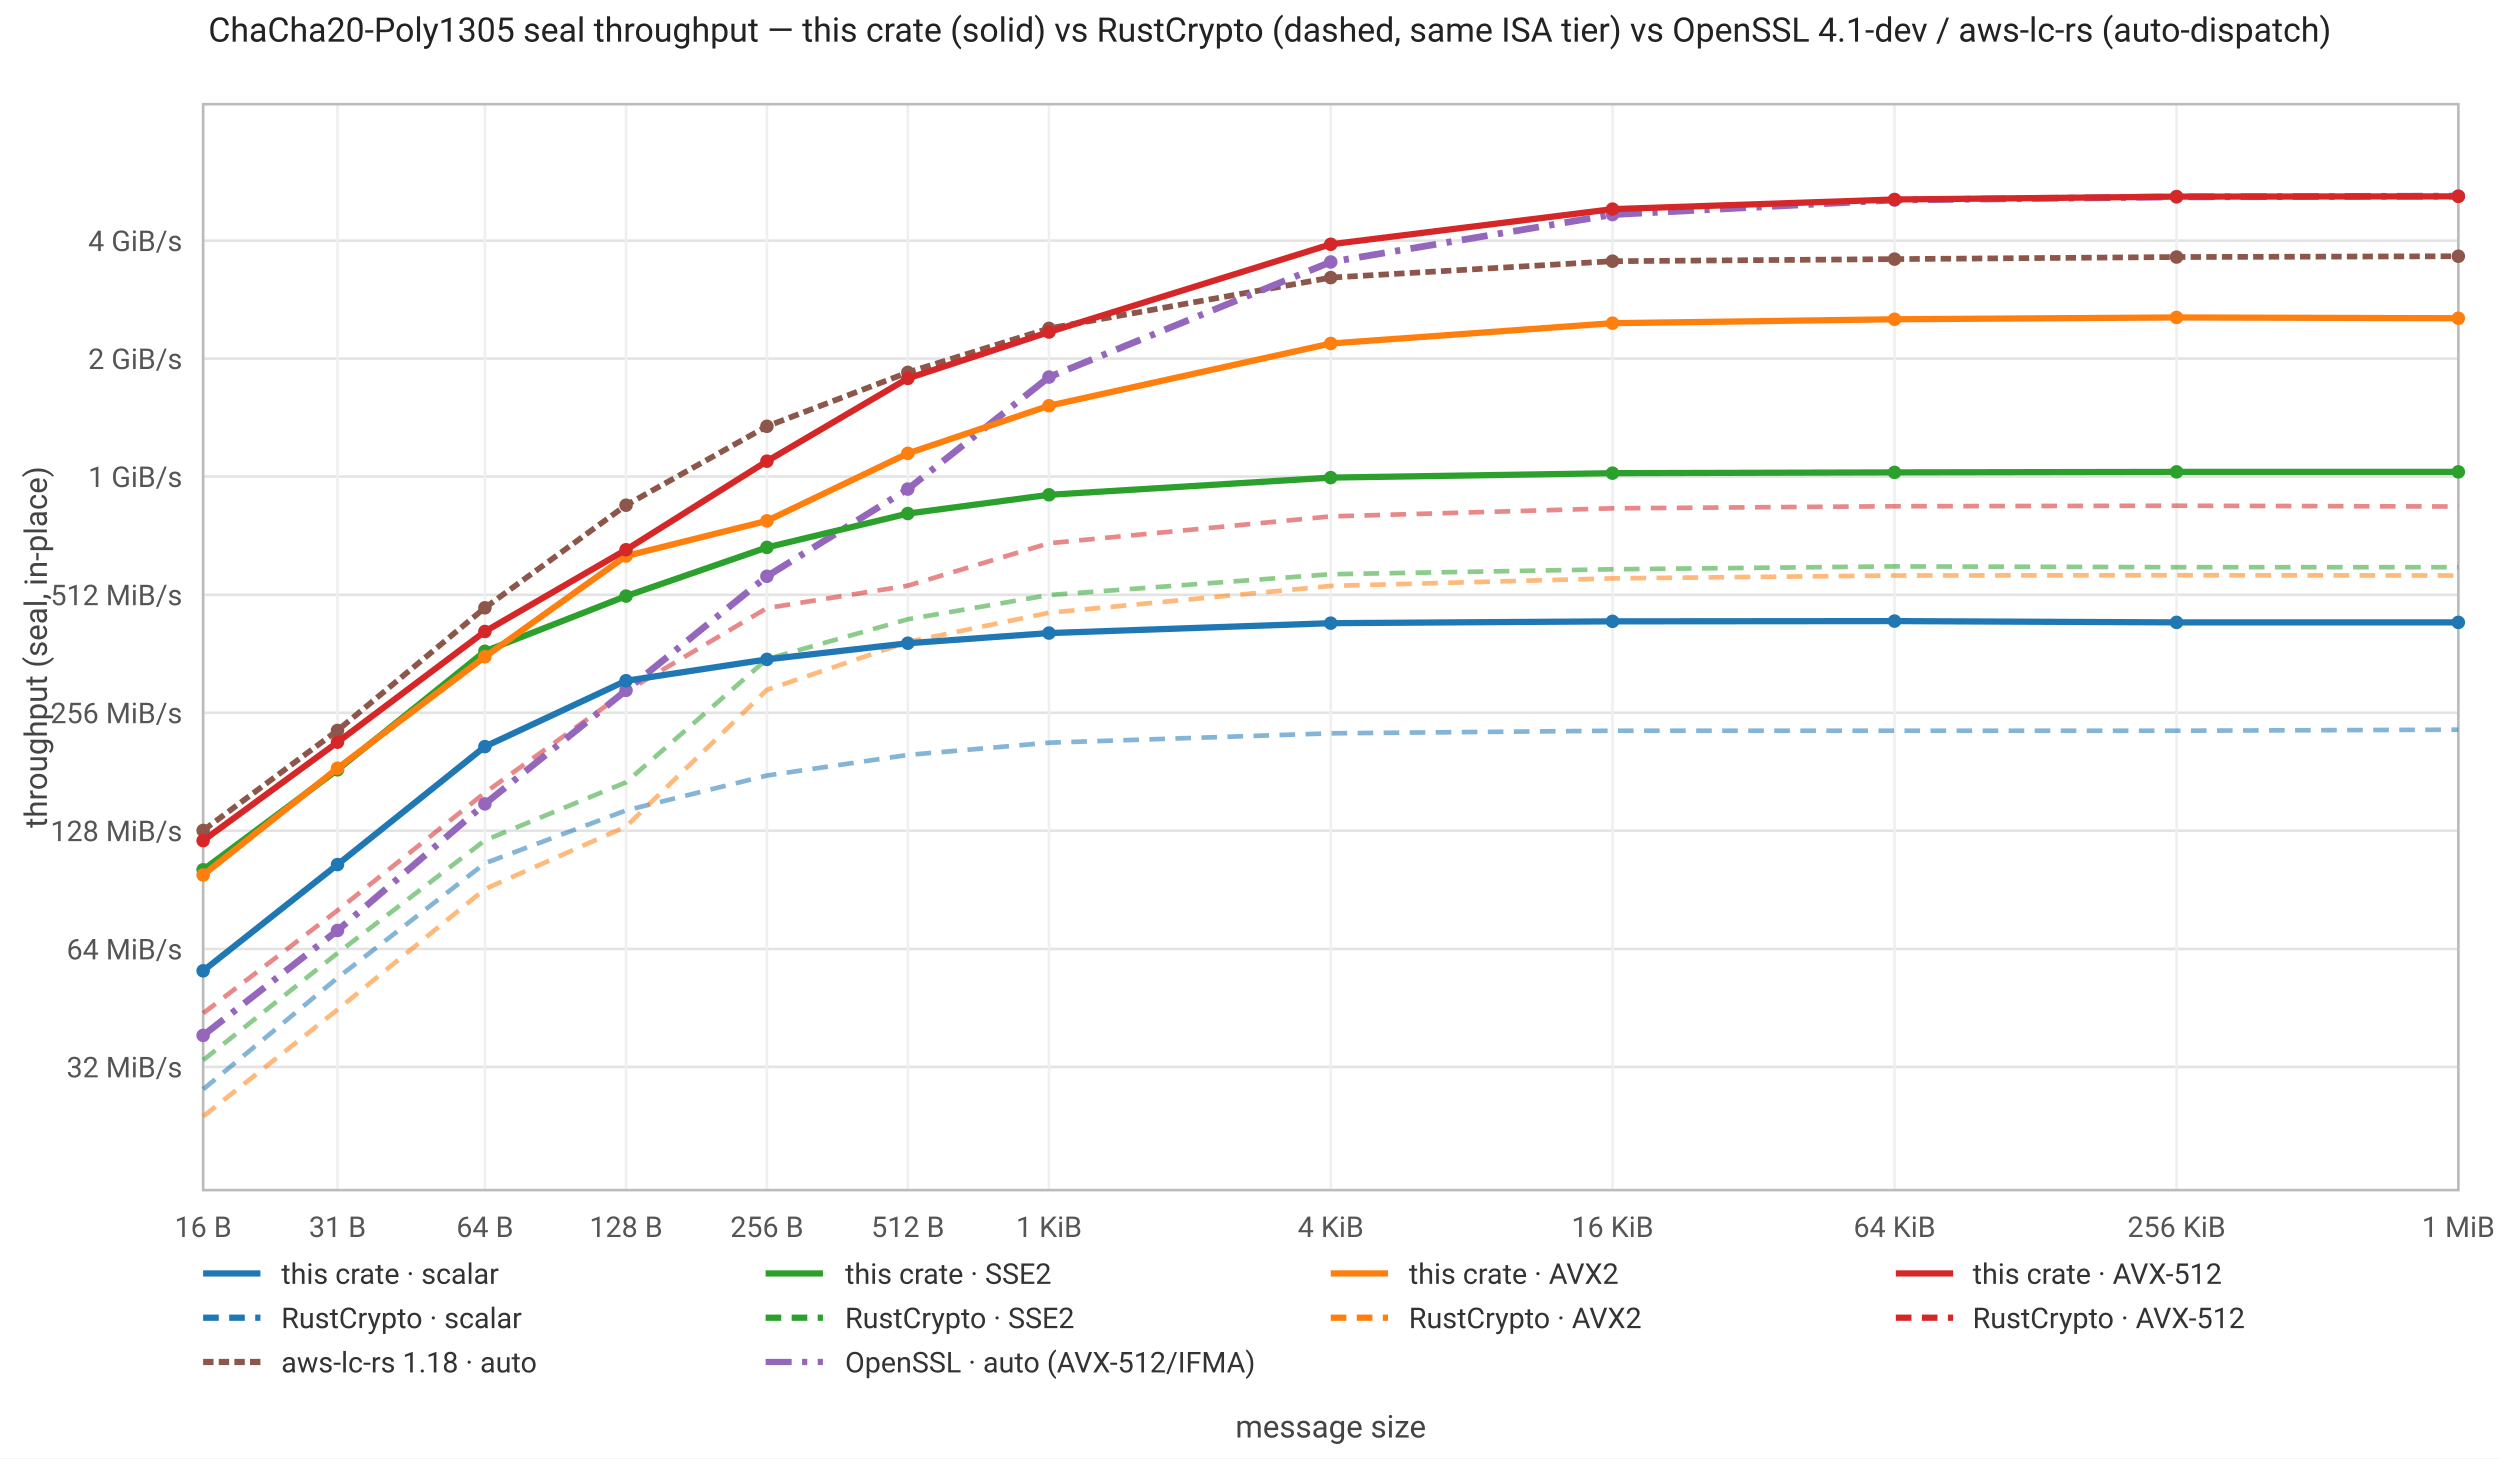
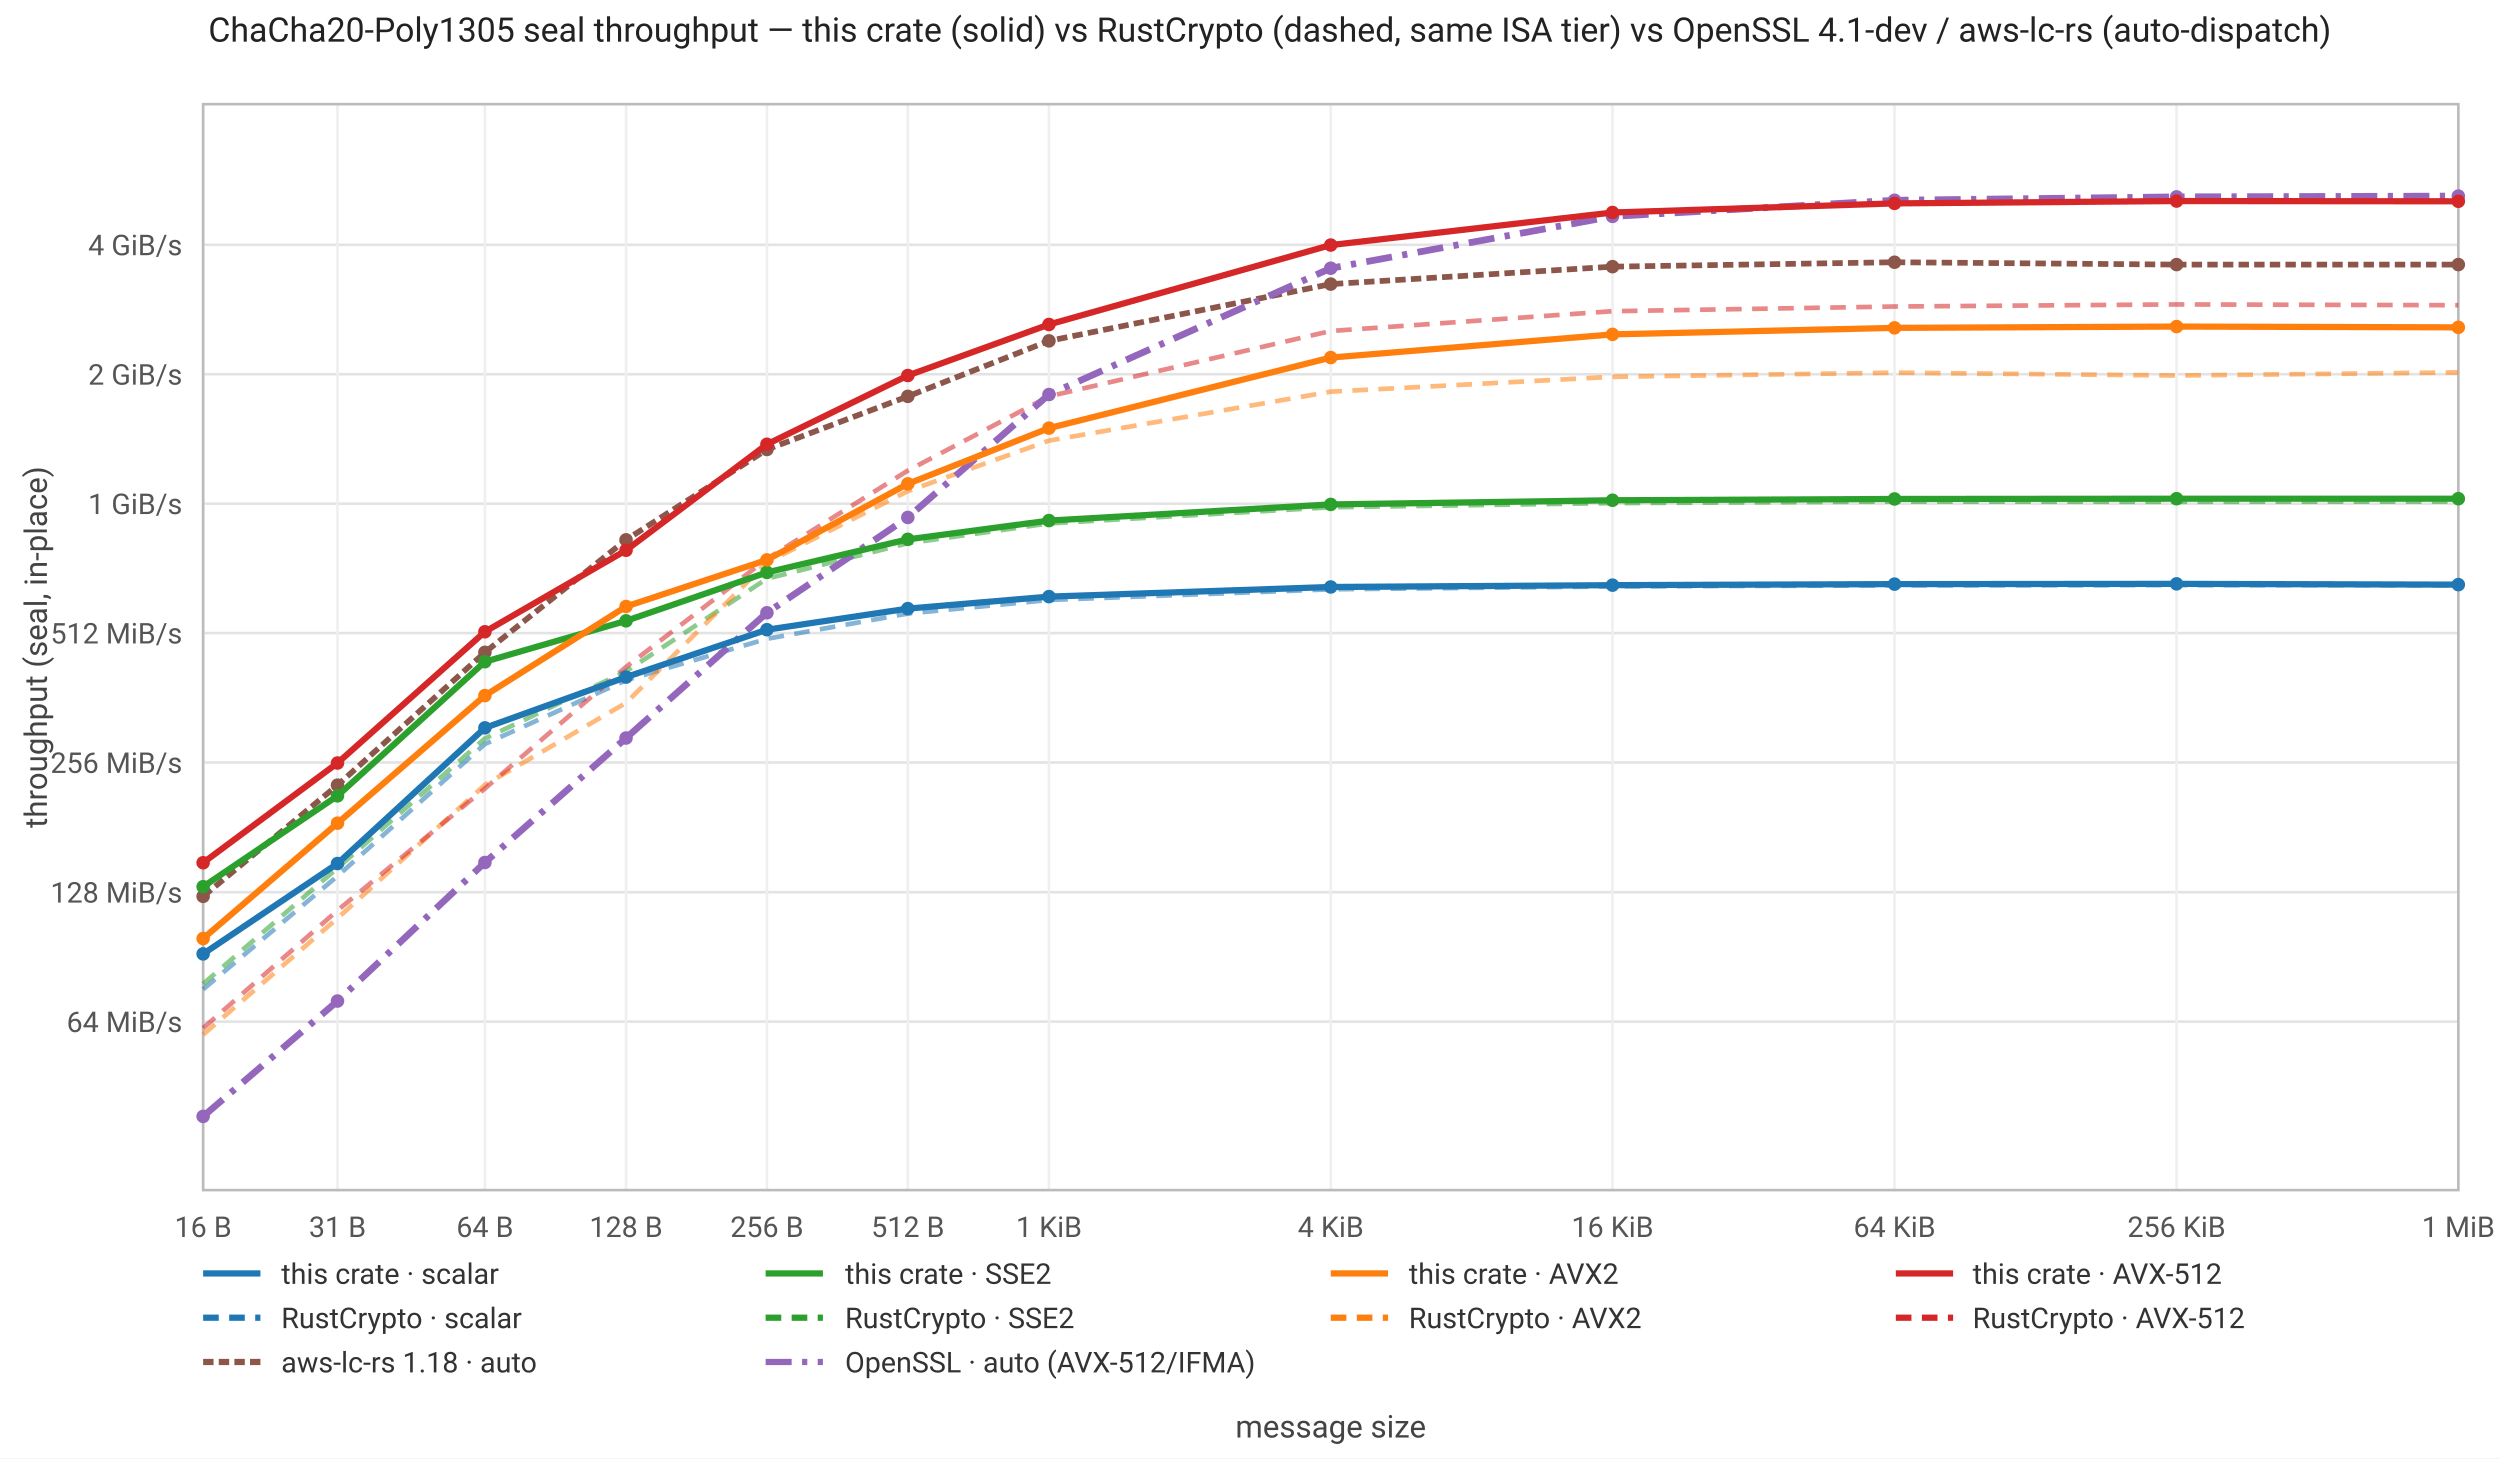
<svg xmlns="http://www.w3.org/2000/svg" width="960" height="560" viewBox="0 0 960 560">
  <rect width="960" height="560" fill="white" />
  <text x="80.0" y="16.0" font-size="13" text-anchor="start" fill="#222" font-family="system-ui,-apple-system,Segoe UI,Roboto,sans-serif">ChaCha20-Poly1305 seal throughput — this crate (solid) vs RustCrypto (dashed, same ISA tier) vs OpenSSL 4.1-dev / aws-lc-rs (auto-dispatch)</text>
  <line x1="78" y1="489" x2="100" y2="489" stroke="#1f77b4" stroke-width="2.4" />
  <text x="108.0" y="493.0" font-size="11.0" text-anchor="start" fill="#333" font-family="system-ui,-apple-system,Segoe UI,Roboto,sans-serif">this crate · scalar</text>
  <line x1="294" y1="489" x2="316" y2="489" stroke="#2ca02c" stroke-width="2.4" />
  <text x="324.5" y="493.0" font-size="11.0" text-anchor="start" fill="#333" font-family="system-ui,-apple-system,Segoe UI,Roboto,sans-serif">this crate · SSE2</text>
  <line x1="511" y1="489" x2="533" y2="489" stroke="#ff7f0e" stroke-width="2.4" />
  <text x="541.0" y="493.0" font-size="11.0" text-anchor="start" fill="#333" font-family="system-ui,-apple-system,Segoe UI,Roboto,sans-serif">this crate · AVX2</text>
  <line x1="728" y1="489" x2="750" y2="489" stroke="#d62728" stroke-width="2.4" />
  <text x="757.5" y="493.0" font-size="11.0" text-anchor="start" fill="#333" font-family="system-ui,-apple-system,Segoe UI,Roboto,sans-serif">this crate · AVX-512</text>
  <line x1="78" y1="506" x2="100" y2="506" stroke="#1f77b4" stroke-width="2.4" stroke-dasharray="6 4" />
  <text x="108.0" y="510.0" font-size="11.0" text-anchor="start" fill="#333" font-family="system-ui,-apple-system,Segoe UI,Roboto,sans-serif">RustCrypto · scalar</text>
  <line x1="294" y1="506" x2="316" y2="506" stroke="#2ca02c" stroke-width="2.4" stroke-dasharray="6 4" />
  <text x="324.5" y="510.0" font-size="11.0" text-anchor="start" fill="#333" font-family="system-ui,-apple-system,Segoe UI,Roboto,sans-serif">RustCrypto · SSE2</text>
  <line x1="511" y1="506" x2="533" y2="506" stroke="#ff7f0e" stroke-width="2.4" stroke-dasharray="6 4" />
  <text x="541.0" y="510.0" font-size="11.0" text-anchor="start" fill="#333" font-family="system-ui,-apple-system,Segoe UI,Roboto,sans-serif">RustCrypto · AVX2</text>
  <line x1="728" y1="506" x2="750" y2="506" stroke="#d62728" stroke-width="2.4" stroke-dasharray="6 4" />
  <text x="757.5" y="510.0" font-size="11.0" text-anchor="start" fill="#333" font-family="system-ui,-apple-system,Segoe UI,Roboto,sans-serif">RustCrypto · AVX-512</text>
  <line x1="78" y1="523" x2="100" y2="523" stroke="#8c564b" stroke-width="2.4" stroke-dasharray="4 2" />
  <text x="108.0" y="527.0" font-size="11.0" text-anchor="start" fill="#333" font-family="system-ui,-apple-system,Segoe UI,Roboto,sans-serif">aws-lc-rs 1.18 · auto</text>
  <line x1="294" y1="523" x2="316" y2="523" stroke="#9467bd" stroke-width="2.4" stroke-dasharray="10 4 2 4" />
  <text x="324.5" y="527.0" font-size="11.0" text-anchor="start" fill="#333" font-family="system-ui,-apple-system,Segoe UI,Roboto,sans-serif">OpenSSL · auto (AVX-512/IFMA)</text>
-   <line x1="78" y1="409.7" x2="944" y2="409.7" stroke="#e3e3e3" stroke-width="1" />
-   <text x="70.0" y="413.7" font-size="11" text-anchor="end" fill="#555" font-family="system-ui,-apple-system,Segoe UI,Roboto,sans-serif">32 MiB/s</text>
-   <line x1="78" y1="364.4" x2="944" y2="364.4" stroke="#e3e3e3" stroke-width="1" />
-   <text x="70.0" y="368.4" font-size="11" text-anchor="end" fill="#555" font-family="system-ui,-apple-system,Segoe UI,Roboto,sans-serif">64 MiB/s</text>
-   <line x1="78" y1="319.0" x2="944" y2="319.0" stroke="#e3e3e3" stroke-width="1" />
-   <text x="70.0" y="323.0" font-size="11" text-anchor="end" fill="#555" font-family="system-ui,-apple-system,Segoe UI,Roboto,sans-serif">128 MiB/s</text>
-   <line x1="78" y1="273.7" x2="944" y2="273.7" stroke="#e3e3e3" stroke-width="1" />
-   <text x="70.0" y="277.7" font-size="11" text-anchor="end" fill="#555" font-family="system-ui,-apple-system,Segoe UI,Roboto,sans-serif">256 MiB/s</text>
-   <line x1="78" y1="228.4" x2="944" y2="228.4" stroke="#e3e3e3" stroke-width="1" />
-   <text x="70.0" y="232.4" font-size="11" text-anchor="end" fill="#555" font-family="system-ui,-apple-system,Segoe UI,Roboto,sans-serif">512 MiB/s</text>
-   <line x1="78" y1="183.0" x2="944" y2="183.0" stroke="#e3e3e3" stroke-width="1" />
-   <text x="70.0" y="187.0" font-size="11" text-anchor="end" fill="#555" font-family="system-ui,-apple-system,Segoe UI,Roboto,sans-serif">1 GiB/s</text>
-   <line x1="78" y1="137.7" x2="944" y2="137.7" stroke="#e3e3e3" stroke-width="1" />
-   <text x="70.0" y="141.7" font-size="11" text-anchor="end" fill="#555" font-family="system-ui,-apple-system,Segoe UI,Roboto,sans-serif">2 GiB/s</text>
-   <line x1="78" y1="92.4" x2="944" y2="92.4" stroke="#e3e3e3" stroke-width="1" />
-   <text x="70.0" y="96.4" font-size="11" text-anchor="end" fill="#555" font-family="system-ui,-apple-system,Segoe UI,Roboto,sans-serif">4 GiB/s</text>
+   <line x1="78" y1="392.3" x2="944" y2="392.3" stroke="#e3e3e3" stroke-width="1" />
+   <text x="70.0" y="396.3" font-size="11" text-anchor="end" fill="#555" font-family="system-ui,-apple-system,Segoe UI,Roboto,sans-serif">64 MiB/s</text>
+   <line x1="78" y1="342.6" x2="944" y2="342.6" stroke="#e3e3e3" stroke-width="1" />
+   <text x="70.0" y="346.6" font-size="11" text-anchor="end" fill="#555" font-family="system-ui,-apple-system,Segoe UI,Roboto,sans-serif">128 MiB/s</text>
+   <line x1="78" y1="292.8" x2="944" y2="292.8" stroke="#e3e3e3" stroke-width="1" />
+   <text x="70.0" y="296.8" font-size="11" text-anchor="end" fill="#555" font-family="system-ui,-apple-system,Segoe UI,Roboto,sans-serif">256 MiB/s</text>
+   <line x1="78" y1="243.1" x2="944" y2="243.1" stroke="#e3e3e3" stroke-width="1" />
+   <text x="70.0" y="247.1" font-size="11" text-anchor="end" fill="#555" font-family="system-ui,-apple-system,Segoe UI,Roboto,sans-serif">512 MiB/s</text>
+   <line x1="78" y1="193.4" x2="944" y2="193.4" stroke="#e3e3e3" stroke-width="1" />
+   <text x="70.0" y="197.4" font-size="11" text-anchor="end" fill="#555" font-family="system-ui,-apple-system,Segoe UI,Roboto,sans-serif">1 GiB/s</text>
+   <line x1="78" y1="143.7" x2="944" y2="143.7" stroke="#e3e3e3" stroke-width="1" />
+   <text x="70.0" y="147.7" font-size="11" text-anchor="end" fill="#555" font-family="system-ui,-apple-system,Segoe UI,Roboto,sans-serif">2 GiB/s</text>
+   <line x1="78" y1="94.0" x2="944" y2="94.0" stroke="#e3e3e3" stroke-width="1" />
+   <text x="70.0" y="98.0" font-size="11" text-anchor="end" fill="#555" font-family="system-ui,-apple-system,Segoe UI,Roboto,sans-serif">4 GiB/s</text>
  <line x1="78.0" y1="40" x2="78.0" y2="457" stroke="#efefef" stroke-width="1" />
  <text x="78.0" y="475.0" font-size="11" text-anchor="middle" fill="#555" font-family="system-ui,-apple-system,Segoe UI,Roboto,sans-serif">16 B</text>
  <line x1="129.6" y1="40" x2="129.6" y2="457" stroke="#efefef" stroke-width="1" />
  <text x="129.6" y="475.0" font-size="11" text-anchor="middle" fill="#555" font-family="system-ui,-apple-system,Segoe UI,Roboto,sans-serif">31 B</text>
  <line x1="186.2" y1="40" x2="186.2" y2="457" stroke="#efefef" stroke-width="1" />
  <text x="186.2" y="475.0" font-size="11" text-anchor="middle" fill="#555" font-family="system-ui,-apple-system,Segoe UI,Roboto,sans-serif">64 B</text>
  <line x1="240.4" y1="40" x2="240.4" y2="457" stroke="#efefef" stroke-width="1" />
  <text x="240.4" y="475.0" font-size="11" text-anchor="middle" fill="#555" font-family="system-ui,-apple-system,Segoe UI,Roboto,sans-serif">128 B</text>
  <line x1="294.5" y1="40" x2="294.5" y2="457" stroke="#efefef" stroke-width="1" />
  <text x="294.5" y="475.0" font-size="11" text-anchor="middle" fill="#555" font-family="system-ui,-apple-system,Segoe UI,Roboto,sans-serif">256 B</text>
  <line x1="348.6" y1="40" x2="348.6" y2="457" stroke="#efefef" stroke-width="1" />
  <text x="348.6" y="475.0" font-size="11" text-anchor="middle" fill="#555" font-family="system-ui,-apple-system,Segoe UI,Roboto,sans-serif">512 B</text>
  <line x1="402.8" y1="40" x2="402.8" y2="457" stroke="#efefef" stroke-width="1" />
  <text x="402.8" y="475.0" font-size="11" text-anchor="middle" fill="#555" font-family="system-ui,-apple-system,Segoe UI,Roboto,sans-serif">1 KiB</text>
  <line x1="511.0" y1="40" x2="511.0" y2="457" stroke="#efefef" stroke-width="1" />
  <text x="511.0" y="475.0" font-size="11" text-anchor="middle" fill="#555" font-family="system-ui,-apple-system,Segoe UI,Roboto,sans-serif">4 KiB</text>
  <line x1="619.2" y1="40" x2="619.2" y2="457" stroke="#efefef" stroke-width="1" />
  <text x="619.2" y="475.0" font-size="11" text-anchor="middle" fill="#555" font-family="system-ui,-apple-system,Segoe UI,Roboto,sans-serif">16 KiB</text>
  <line x1="727.5" y1="40" x2="727.5" y2="457" stroke="#efefef" stroke-width="1" />
  <text x="727.5" y="475.0" font-size="11" text-anchor="middle" fill="#555" font-family="system-ui,-apple-system,Segoe UI,Roboto,sans-serif">64 KiB</text>
  <line x1="835.8" y1="40" x2="835.8" y2="457" stroke="#efefef" stroke-width="1" />
  <text x="835.8" y="475.0" font-size="11" text-anchor="middle" fill="#555" font-family="system-ui,-apple-system,Segoe UI,Roboto,sans-serif">256 KiB</text>
  <line x1="944.0" y1="40" x2="944.0" y2="457" stroke="#efefef" stroke-width="1" />
  <text x="944.0" y="475.0" font-size="11" text-anchor="middle" fill="#555" font-family="system-ui,-apple-system,Segoe UI,Roboto,sans-serif">1 MiB</text>
  <rect x="78" y="40" width="866" height="417" fill="none" stroke="#bbb" />
  <text x="511.0" y="552.0" font-size="12" text-anchor="middle" fill="#444" font-family="system-ui,-apple-system,Segoe UI,Roboto,sans-serif">message size</text>
  <text x="18.0" y="248.5" font-size="12" text-anchor="middle" fill="#444" font-family="system-ui,-apple-system,Segoe UI,Roboto,sans-serif" transform="rotate(-90 18 248.5)">throughput (seal, in-place)</text>
-   <polyline points="78.0,418.3 129.6,375.5 186.2,331.5 240.4,311.2 294.5,297.8 348.6,289.9 402.8,285.2 511.0,281.6 619.2,280.6 727.5,280.6 835.8,280.6 944.0,280.2" fill="none" stroke="#1f77b4" stroke-width="1.8" stroke-dasharray="6 4" opacity="0.55" />
-   <polyline points="78.0,407.1 129.6,366.0 186.2,322.7 240.4,300.4 294.5,253.1 348.6,237.8 402.8,228.5 511.0,220.5 619.2,218.6 727.5,217.5 835.8,217.8 944.0,217.8" fill="none" stroke="#2ca02c" stroke-width="1.8" stroke-dasharray="6 4" opacity="0.55" />
-   <polyline points="78.0,428.7 129.6,387.7 186.2,341.4 240.4,317.4 294.5,264.9 348.6,246.5 402.8,235.3 511.0,225.0 619.2,222.1 727.5,221.0 835.8,220.9 944.0,221.0" fill="none" stroke="#ff7f0e" stroke-width="1.8" stroke-dasharray="6 4" opacity="0.55" />
-   <polyline points="78.0,389.1 129.6,349.6 186.2,304.4 240.4,265.5 294.5,233.5 348.6,224.9 402.8,208.6 511.0,198.3 619.2,195.2 727.5,194.4 835.8,194.2 944.0,194.5" fill="none" stroke="#d62728" stroke-width="1.8" stroke-dasharray="6 4" opacity="0.55" />
-   <polyline points="78.0,318.9 129.6,280.5 186.2,233.4 240.4,194.0 294.5,163.7 348.6,143.0 402.8,126.1 511.0,106.6 619.2,100.3 727.5,99.5 835.8,98.7 944.0,98.4" fill="none" stroke="#8c564b" stroke-width="2.2" stroke-dasharray="4 2" opacity="1.0" />
-   <circle cx="78.0" cy="318.9" r="2.6" fill="#8c564b" opacity="1.0" />
-   <circle cx="129.6" cy="280.5" r="2.6" fill="#8c564b" opacity="1.0" />
-   <circle cx="186.2" cy="233.4" r="2.6" fill="#8c564b" opacity="1.0" />
-   <circle cx="240.4" cy="194.0" r="2.6" fill="#8c564b" opacity="1.0" />
-   <circle cx="294.5" cy="163.7" r="2.6" fill="#8c564b" opacity="1.0" />
-   <circle cx="348.6" cy="143.0" r="2.6" fill="#8c564b" opacity="1.0" />
-   <circle cx="402.8" cy="126.1" r="2.6" fill="#8c564b" opacity="1.0" />
-   <circle cx="511.0" cy="106.6" r="2.6" fill="#8c564b" opacity="1.0" />
-   <circle cx="619.2" cy="100.3" r="2.6" fill="#8c564b" opacity="1.0" />
-   <circle cx="727.5" cy="99.5" r="2.6" fill="#8c564b" opacity="1.0" />
-   <circle cx="835.8" cy="98.7" r="2.6" fill="#8c564b" opacity="1.0" />
-   <circle cx="944.0" cy="98.4" r="2.6" fill="#8c564b" opacity="1.0" />
-   <polyline points="78.0,397.6 129.6,357.3 186.2,308.7 240.4,265.1 294.5,221.3 348.6,187.8 402.8,144.8 511.0,100.6 619.2,82.4 727.5,76.8 835.8,75.6 944.0,75.3" fill="none" stroke="#9467bd" stroke-width="2.6" stroke-dasharray="10 4 2 4" opacity="1.0" />
-   <circle cx="78.0" cy="397.6" r="2.6" fill="#9467bd" opacity="1.0" />
-   <circle cx="129.6" cy="357.3" r="2.6" fill="#9467bd" opacity="1.0" />
-   <circle cx="186.2" cy="308.7" r="2.6" fill="#9467bd" opacity="1.0" />
-   <circle cx="240.4" cy="265.1" r="2.6" fill="#9467bd" opacity="1.0" />
-   <circle cx="294.5" cy="221.3" r="2.6" fill="#9467bd" opacity="1.0" />
-   <circle cx="348.6" cy="187.8" r="2.6" fill="#9467bd" opacity="1.0" />
-   <circle cx="402.8" cy="144.8" r="2.6" fill="#9467bd" opacity="1.0" />
-   <circle cx="511.0" cy="100.6" r="2.6" fill="#9467bd" opacity="1.0" />
-   <circle cx="619.2" cy="82.4" r="2.6" fill="#9467bd" opacity="1.0" />
-   <circle cx="727.5" cy="76.8" r="2.6" fill="#9467bd" opacity="1.0" />
+   <polyline points="78.0,379.9 129.6,336.4 186.2,285.7 240.4,261.2 294.5,245.3 348.6,235.6 402.8,230.4 511.0,226.3 619.2,225.2 727.5,224.8 835.8,224.7 944.0,224.7" fill="none" stroke="#1f77b4" stroke-width="1.8" stroke-dasharray="6 4" opacity="0.55" />
+   <polyline points="78.0,377.8 129.6,333.3 186.2,283.6 240.4,257.8 294.5,222.2 348.6,208.6 402.8,201.0 511.0,194.8 619.2,193.2 727.5,192.6 835.8,192.7 944.0,192.6" fill="none" stroke="#2ca02c" stroke-width="1.8" stroke-dasharray="6 4" opacity="0.55" />
+   <polyline points="78.0,397.3 129.6,352.6 186.2,301.4 240.4,269.9 294.5,216.0 348.6,188.6 402.8,169.2 511.0,150.4 619.2,144.7 727.5,143.1 835.8,144.2 944.0,143.0" fill="none" stroke="#ff7f0e" stroke-width="1.8" stroke-dasharray="6 4" opacity="0.55" />
+   <polyline points="78.0,394.8 129.6,349.6 186.2,302.8 240.4,256.1 294.5,214.6 348.6,180.7 402.8,152.2 511.0,127.1 619.2,119.5 727.5,117.7 835.8,116.9 944.0,117.2" fill="none" stroke="#d62728" stroke-width="1.8" stroke-dasharray="6 4" opacity="0.55" />
+   <polyline points="78.0,344.2 129.6,301.5 186.2,250.5 240.4,207.3 294.5,172.6 348.6,152.2 402.8,130.9 511.0,109.1 619.2,102.4 727.5,100.7 835.8,101.6 944.0,101.6" fill="none" stroke="#8c564b" stroke-width="2.2" stroke-dasharray="4 2" opacity="1.0" />
+   <circle cx="78.0" cy="344.2" r="2.6" fill="#8c564b" opacity="1.0" />
+   <circle cx="129.6" cy="301.5" r="2.6" fill="#8c564b" opacity="1.0" />
+   <circle cx="186.2" cy="250.5" r="2.6" fill="#8c564b" opacity="1.0" />
+   <circle cx="240.4" cy="207.3" r="2.6" fill="#8c564b" opacity="1.0" />
+   <circle cx="294.5" cy="172.6" r="2.6" fill="#8c564b" opacity="1.0" />
+   <circle cx="348.6" cy="152.2" r="2.6" fill="#8c564b" opacity="1.0" />
+   <circle cx="402.8" cy="130.9" r="2.6" fill="#8c564b" opacity="1.0" />
+   <circle cx="511.0" cy="109.1" r="2.6" fill="#8c564b" opacity="1.0" />
+   <circle cx="619.2" cy="102.4" r="2.6" fill="#8c564b" opacity="1.0" />
+   <circle cx="727.5" cy="100.7" r="2.6" fill="#8c564b" opacity="1.0" />
+   <circle cx="835.8" cy="101.6" r="2.6" fill="#8c564b" opacity="1.0" />
+   <circle cx="944.0" cy="101.6" r="2.6" fill="#8c564b" opacity="1.0" />
+   <polyline points="78.0,428.7 129.6,384.4 186.2,331.2 240.4,283.4 294.5,235.3 348.6,198.7 402.8,151.5 511.0,103.0 619.2,83.1 727.5,76.9 835.8,75.6 944.0,75.3" fill="none" stroke="#9467bd" stroke-width="2.6" stroke-dasharray="10 4 2 4" opacity="1.0" />
+   <circle cx="78.0" cy="428.7" r="2.6" fill="#9467bd" opacity="1.0" />
+   <circle cx="129.6" cy="384.4" r="2.6" fill="#9467bd" opacity="1.0" />
+   <circle cx="186.2" cy="331.2" r="2.6" fill="#9467bd" opacity="1.0" />
+   <circle cx="240.4" cy="283.4" r="2.6" fill="#9467bd" opacity="1.0" />
+   <circle cx="294.5" cy="235.3" r="2.6" fill="#9467bd" opacity="1.0" />
+   <circle cx="348.6" cy="198.7" r="2.6" fill="#9467bd" opacity="1.0" />
+   <circle cx="402.8" cy="151.5" r="2.6" fill="#9467bd" opacity="1.0" />
+   <circle cx="511.0" cy="103.0" r="2.6" fill="#9467bd" opacity="1.0" />
+   <circle cx="619.2" cy="83.1" r="2.6" fill="#9467bd" opacity="1.0" />
+   <circle cx="727.5" cy="76.9" r="2.6" fill="#9467bd" opacity="1.0" />
  <circle cx="835.8" cy="75.6" r="2.6" fill="#9467bd" opacity="1.0" />
  <circle cx="944.0" cy="75.3" r="2.6" fill="#9467bd" opacity="1.0" />
-   <polyline points="78.0,372.8 129.6,332.0 186.2,286.7 240.4,261.4 294.5,253.2 348.6,247.0 402.8,243.1 511.0,239.3 619.2,238.6 727.5,238.5 835.8,239.0 944.0,239.0" fill="none" stroke="#1f77b4" stroke-width="2.4" opacity="1.0" />
-   <circle cx="78.0" cy="372.8" r="2.6" fill="#1f77b4" opacity="1.0" />
-   <circle cx="129.6" cy="332.0" r="2.6" fill="#1f77b4" opacity="1.0" />
-   <circle cx="186.2" cy="286.7" r="2.6" fill="#1f77b4" opacity="1.0" />
-   <circle cx="240.4" cy="261.4" r="2.6" fill="#1f77b4" opacity="1.0" />
-   <circle cx="294.5" cy="253.2" r="2.6" fill="#1f77b4" opacity="1.0" />
-   <circle cx="348.6" cy="247.0" r="2.6" fill="#1f77b4" opacity="1.0" />
-   <circle cx="402.8" cy="243.1" r="2.6" fill="#1f77b4" opacity="1.0" />
-   <circle cx="511.0" cy="239.3" r="2.6" fill="#1f77b4" opacity="1.0" />
-   <circle cx="619.2" cy="238.6" r="2.6" fill="#1f77b4" opacity="1.0" />
-   <circle cx="727.5" cy="238.5" r="2.6" fill="#1f77b4" opacity="1.0" />
-   <circle cx="835.8" cy="239.0" r="2.6" fill="#1f77b4" opacity="1.0" />
-   <circle cx="944.0" cy="239.0" r="2.6" fill="#1f77b4" opacity="1.0" />
-   <polyline points="78.0,334.0 129.6,295.6 186.2,250.1 240.4,228.9 294.5,210.2 348.6,197.2 402.8,190.0 511.0,183.4 619.2,181.7 727.5,181.4 835.8,181.2 944.0,181.2" fill="none" stroke="#2ca02c" stroke-width="2.4" opacity="1.0" />
-   <circle cx="78.0" cy="334.0" r="2.6" fill="#2ca02c" opacity="1.0" />
-   <circle cx="129.6" cy="295.6" r="2.6" fill="#2ca02c" opacity="1.0" />
-   <circle cx="186.2" cy="250.1" r="2.6" fill="#2ca02c" opacity="1.0" />
-   <circle cx="240.4" cy="228.9" r="2.6" fill="#2ca02c" opacity="1.0" />
-   <circle cx="294.5" cy="210.2" r="2.6" fill="#2ca02c" opacity="1.0" />
-   <circle cx="348.6" cy="197.2" r="2.6" fill="#2ca02c" opacity="1.0" />
-   <circle cx="402.8" cy="190.0" r="2.6" fill="#2ca02c" opacity="1.0" />
-   <circle cx="511.0" cy="183.4" r="2.6" fill="#2ca02c" opacity="1.0" />
-   <circle cx="619.2" cy="181.7" r="2.6" fill="#2ca02c" opacity="1.0" />
-   <circle cx="727.5" cy="181.4" r="2.6" fill="#2ca02c" opacity="1.0" />
-   <circle cx="835.8" cy="181.2" r="2.6" fill="#2ca02c" opacity="1.0" />
-   <circle cx="944.0" cy="181.2" r="2.6" fill="#2ca02c" opacity="1.0" />
-   <polyline points="78.0,336.0 129.6,295.0 186.2,252.2 240.4,213.5 294.5,200.0 348.6,174.1 402.8,155.8 511.0,131.9 619.2,124.1 727.5,122.6 835.8,121.9 944.0,122.2" fill="none" stroke="#ff7f0e" stroke-width="2.4" opacity="1.0" />
-   <circle cx="78.0" cy="336.0" r="2.6" fill="#ff7f0e" opacity="1.0" />
-   <circle cx="129.6" cy="295.0" r="2.6" fill="#ff7f0e" opacity="1.0" />
-   <circle cx="186.2" cy="252.2" r="2.6" fill="#ff7f0e" opacity="1.0" />
-   <circle cx="240.4" cy="213.5" r="2.6" fill="#ff7f0e" opacity="1.0" />
-   <circle cx="294.5" cy="200.0" r="2.6" fill="#ff7f0e" opacity="1.0" />
-   <circle cx="348.6" cy="174.1" r="2.6" fill="#ff7f0e" opacity="1.0" />
-   <circle cx="402.8" cy="155.8" r="2.6" fill="#ff7f0e" opacity="1.0" />
-   <circle cx="511.0" cy="131.9" r="2.6" fill="#ff7f0e" opacity="1.0" />
-   <circle cx="619.2" cy="124.1" r="2.6" fill="#ff7f0e" opacity="1.0" />
-   <circle cx="727.5" cy="122.6" r="2.6" fill="#ff7f0e" opacity="1.0" />
-   <circle cx="835.8" cy="121.9" r="2.6" fill="#ff7f0e" opacity="1.0" />
-   <circle cx="944.0" cy="122.2" r="2.6" fill="#ff7f0e" opacity="1.0" />
-   <polyline points="78.0,322.8 129.6,285.0 186.2,242.5 240.4,211.1 294.5,177.1 348.6,145.3 402.8,127.5 511.0,93.8 619.2,80.3 727.5,76.6 835.8,75.5 944.0,75.4" fill="none" stroke="#d62728" stroke-width="2.4" opacity="1.0" />
-   <circle cx="78.0" cy="322.8" r="2.6" fill="#d62728" opacity="1.0" />
-   <circle cx="129.6" cy="285.0" r="2.6" fill="#d62728" opacity="1.0" />
-   <circle cx="186.2" cy="242.5" r="2.6" fill="#d62728" opacity="1.0" />
-   <circle cx="240.4" cy="211.1" r="2.6" fill="#d62728" opacity="1.0" />
-   <circle cx="294.5" cy="177.1" r="2.6" fill="#d62728" opacity="1.0" />
-   <circle cx="348.6" cy="145.3" r="2.6" fill="#d62728" opacity="1.0" />
-   <circle cx="402.8" cy="127.5" r="2.6" fill="#d62728" opacity="1.0" />
-   <circle cx="511.0" cy="93.8" r="2.6" fill="#d62728" opacity="1.0" />
-   <circle cx="619.2" cy="80.3" r="2.6" fill="#d62728" opacity="1.0" />
-   <circle cx="727.5" cy="76.6" r="2.6" fill="#d62728" opacity="1.0" />
-   <circle cx="835.8" cy="75.5" r="2.6" fill="#d62728" opacity="1.0" />
-   <circle cx="944.0" cy="75.4" r="2.6" fill="#d62728" opacity="1.0" />
+   <polyline points="78.0,366.3 129.6,331.6 186.2,279.5 240.4,260.0 294.5,241.8 348.6,233.7 402.8,229.1 511.0,225.4 619.2,224.7 727.5,224.3 835.8,224.2 944.0,224.5" fill="none" stroke="#1f77b4" stroke-width="2.4" opacity="1.0" />
+   <circle cx="78.0" cy="366.3" r="2.6" fill="#1f77b4" opacity="1.0" />
+   <circle cx="129.6" cy="331.6" r="2.6" fill="#1f77b4" opacity="1.0" />
+   <circle cx="186.2" cy="279.5" r="2.6" fill="#1f77b4" opacity="1.0" />
+   <circle cx="240.4" cy="260.0" r="2.6" fill="#1f77b4" opacity="1.0" />
+   <circle cx="294.5" cy="241.8" r="2.6" fill="#1f77b4" opacity="1.0" />
+   <circle cx="348.6" cy="233.7" r="2.6" fill="#1f77b4" opacity="1.0" />
+   <circle cx="402.8" cy="229.1" r="2.6" fill="#1f77b4" opacity="1.0" />
+   <circle cx="511.0" cy="225.4" r="2.6" fill="#1f77b4" opacity="1.0" />
+   <circle cx="619.2" cy="224.7" r="2.6" fill="#1f77b4" opacity="1.0" />
+   <circle cx="727.5" cy="224.3" r="2.6" fill="#1f77b4" opacity="1.0" />
+   <circle cx="835.8" cy="224.2" r="2.6" fill="#1f77b4" opacity="1.0" />
+   <circle cx="944.0" cy="224.5" r="2.6" fill="#1f77b4" opacity="1.0" />
+   <polyline points="78.0,340.5 129.6,305.6 186.2,254.1 240.4,238.4 294.5,219.8 348.6,207.1 402.8,199.9 511.0,193.7 619.2,192.1 727.5,191.6 835.8,191.5 944.0,191.5" fill="none" stroke="#2ca02c" stroke-width="2.4" opacity="1.0" />
+   <circle cx="78.0" cy="340.5" r="2.6" fill="#2ca02c" opacity="1.0" />
+   <circle cx="129.6" cy="305.6" r="2.6" fill="#2ca02c" opacity="1.0" />
+   <circle cx="186.2" cy="254.1" r="2.6" fill="#2ca02c" opacity="1.0" />
+   <circle cx="240.4" cy="238.4" r="2.6" fill="#2ca02c" opacity="1.0" />
+   <circle cx="294.5" cy="219.8" r="2.6" fill="#2ca02c" opacity="1.0" />
+   <circle cx="348.6" cy="207.1" r="2.6" fill="#2ca02c" opacity="1.0" />
+   <circle cx="402.8" cy="199.9" r="2.6" fill="#2ca02c" opacity="1.0" />
+   <circle cx="511.0" cy="193.7" r="2.6" fill="#2ca02c" opacity="1.0" />
+   <circle cx="619.2" cy="192.1" r="2.6" fill="#2ca02c" opacity="1.0" />
+   <circle cx="727.5" cy="191.6" r="2.6" fill="#2ca02c" opacity="1.0" />
+   <circle cx="835.8" cy="191.5" r="2.6" fill="#2ca02c" opacity="1.0" />
+   <circle cx="944.0" cy="191.5" r="2.6" fill="#2ca02c" opacity="1.0" />
+   <polyline points="78.0,360.4 129.6,316.1 186.2,267.1 240.4,232.9 294.5,215.0 348.6,185.8 402.8,164.4 511.0,137.3 619.2,128.4 727.5,125.9 835.8,125.4 944.0,125.7" fill="none" stroke="#ff7f0e" stroke-width="2.4" opacity="1.0" />
+   <circle cx="78.0" cy="360.4" r="2.6" fill="#ff7f0e" opacity="1.0" />
+   <circle cx="129.6" cy="316.1" r="2.6" fill="#ff7f0e" opacity="1.0" />
+   <circle cx="186.2" cy="267.1" r="2.6" fill="#ff7f0e" opacity="1.0" />
+   <circle cx="240.4" cy="232.9" r="2.6" fill="#ff7f0e" opacity="1.0" />
+   <circle cx="294.5" cy="215.0" r="2.6" fill="#ff7f0e" opacity="1.0" />
+   <circle cx="348.6" cy="185.8" r="2.6" fill="#ff7f0e" opacity="1.0" />
+   <circle cx="402.8" cy="164.4" r="2.6" fill="#ff7f0e" opacity="1.0" />
+   <circle cx="511.0" cy="137.3" r="2.6" fill="#ff7f0e" opacity="1.0" />
+   <circle cx="619.2" cy="128.4" r="2.6" fill="#ff7f0e" opacity="1.0" />
+   <circle cx="727.5" cy="125.9" r="2.6" fill="#ff7f0e" opacity="1.0" />
+   <circle cx="835.8" cy="125.4" r="2.6" fill="#ff7f0e" opacity="1.0" />
+   <circle cx="944.0" cy="125.7" r="2.6" fill="#ff7f0e" opacity="1.0" />
+   <polyline points="78.0,331.3 129.6,293.0 186.2,242.6 240.4,211.3 294.5,170.6 348.6,144.2 402.8,124.6 511.0,94.1 619.2,81.6 727.5,78.1 835.8,77.2 944.0,77.3" fill="none" stroke="#d62728" stroke-width="2.4" opacity="1.0" />
+   <circle cx="78.0" cy="331.3" r="2.6" fill="#d62728" opacity="1.0" />
+   <circle cx="129.6" cy="293.0" r="2.6" fill="#d62728" opacity="1.0" />
+   <circle cx="186.2" cy="242.6" r="2.6" fill="#d62728" opacity="1.0" />
+   <circle cx="240.4" cy="211.3" r="2.6" fill="#d62728" opacity="1.0" />
+   <circle cx="294.5" cy="170.6" r="2.6" fill="#d62728" opacity="1.0" />
+   <circle cx="348.6" cy="144.2" r="2.6" fill="#d62728" opacity="1.0" />
+   <circle cx="402.8" cy="124.6" r="2.6" fill="#d62728" opacity="1.0" />
+   <circle cx="511.0" cy="94.1" r="2.6" fill="#d62728" opacity="1.0" />
+   <circle cx="619.2" cy="81.6" r="2.6" fill="#d62728" opacity="1.0" />
+   <circle cx="727.5" cy="78.1" r="2.6" fill="#d62728" opacity="1.0" />
+   <circle cx="835.8" cy="77.2" r="2.6" fill="#d62728" opacity="1.0" />
+   <circle cx="944.0" cy="77.3" r="2.6" fill="#d62728" opacity="1.0" />
</svg>
